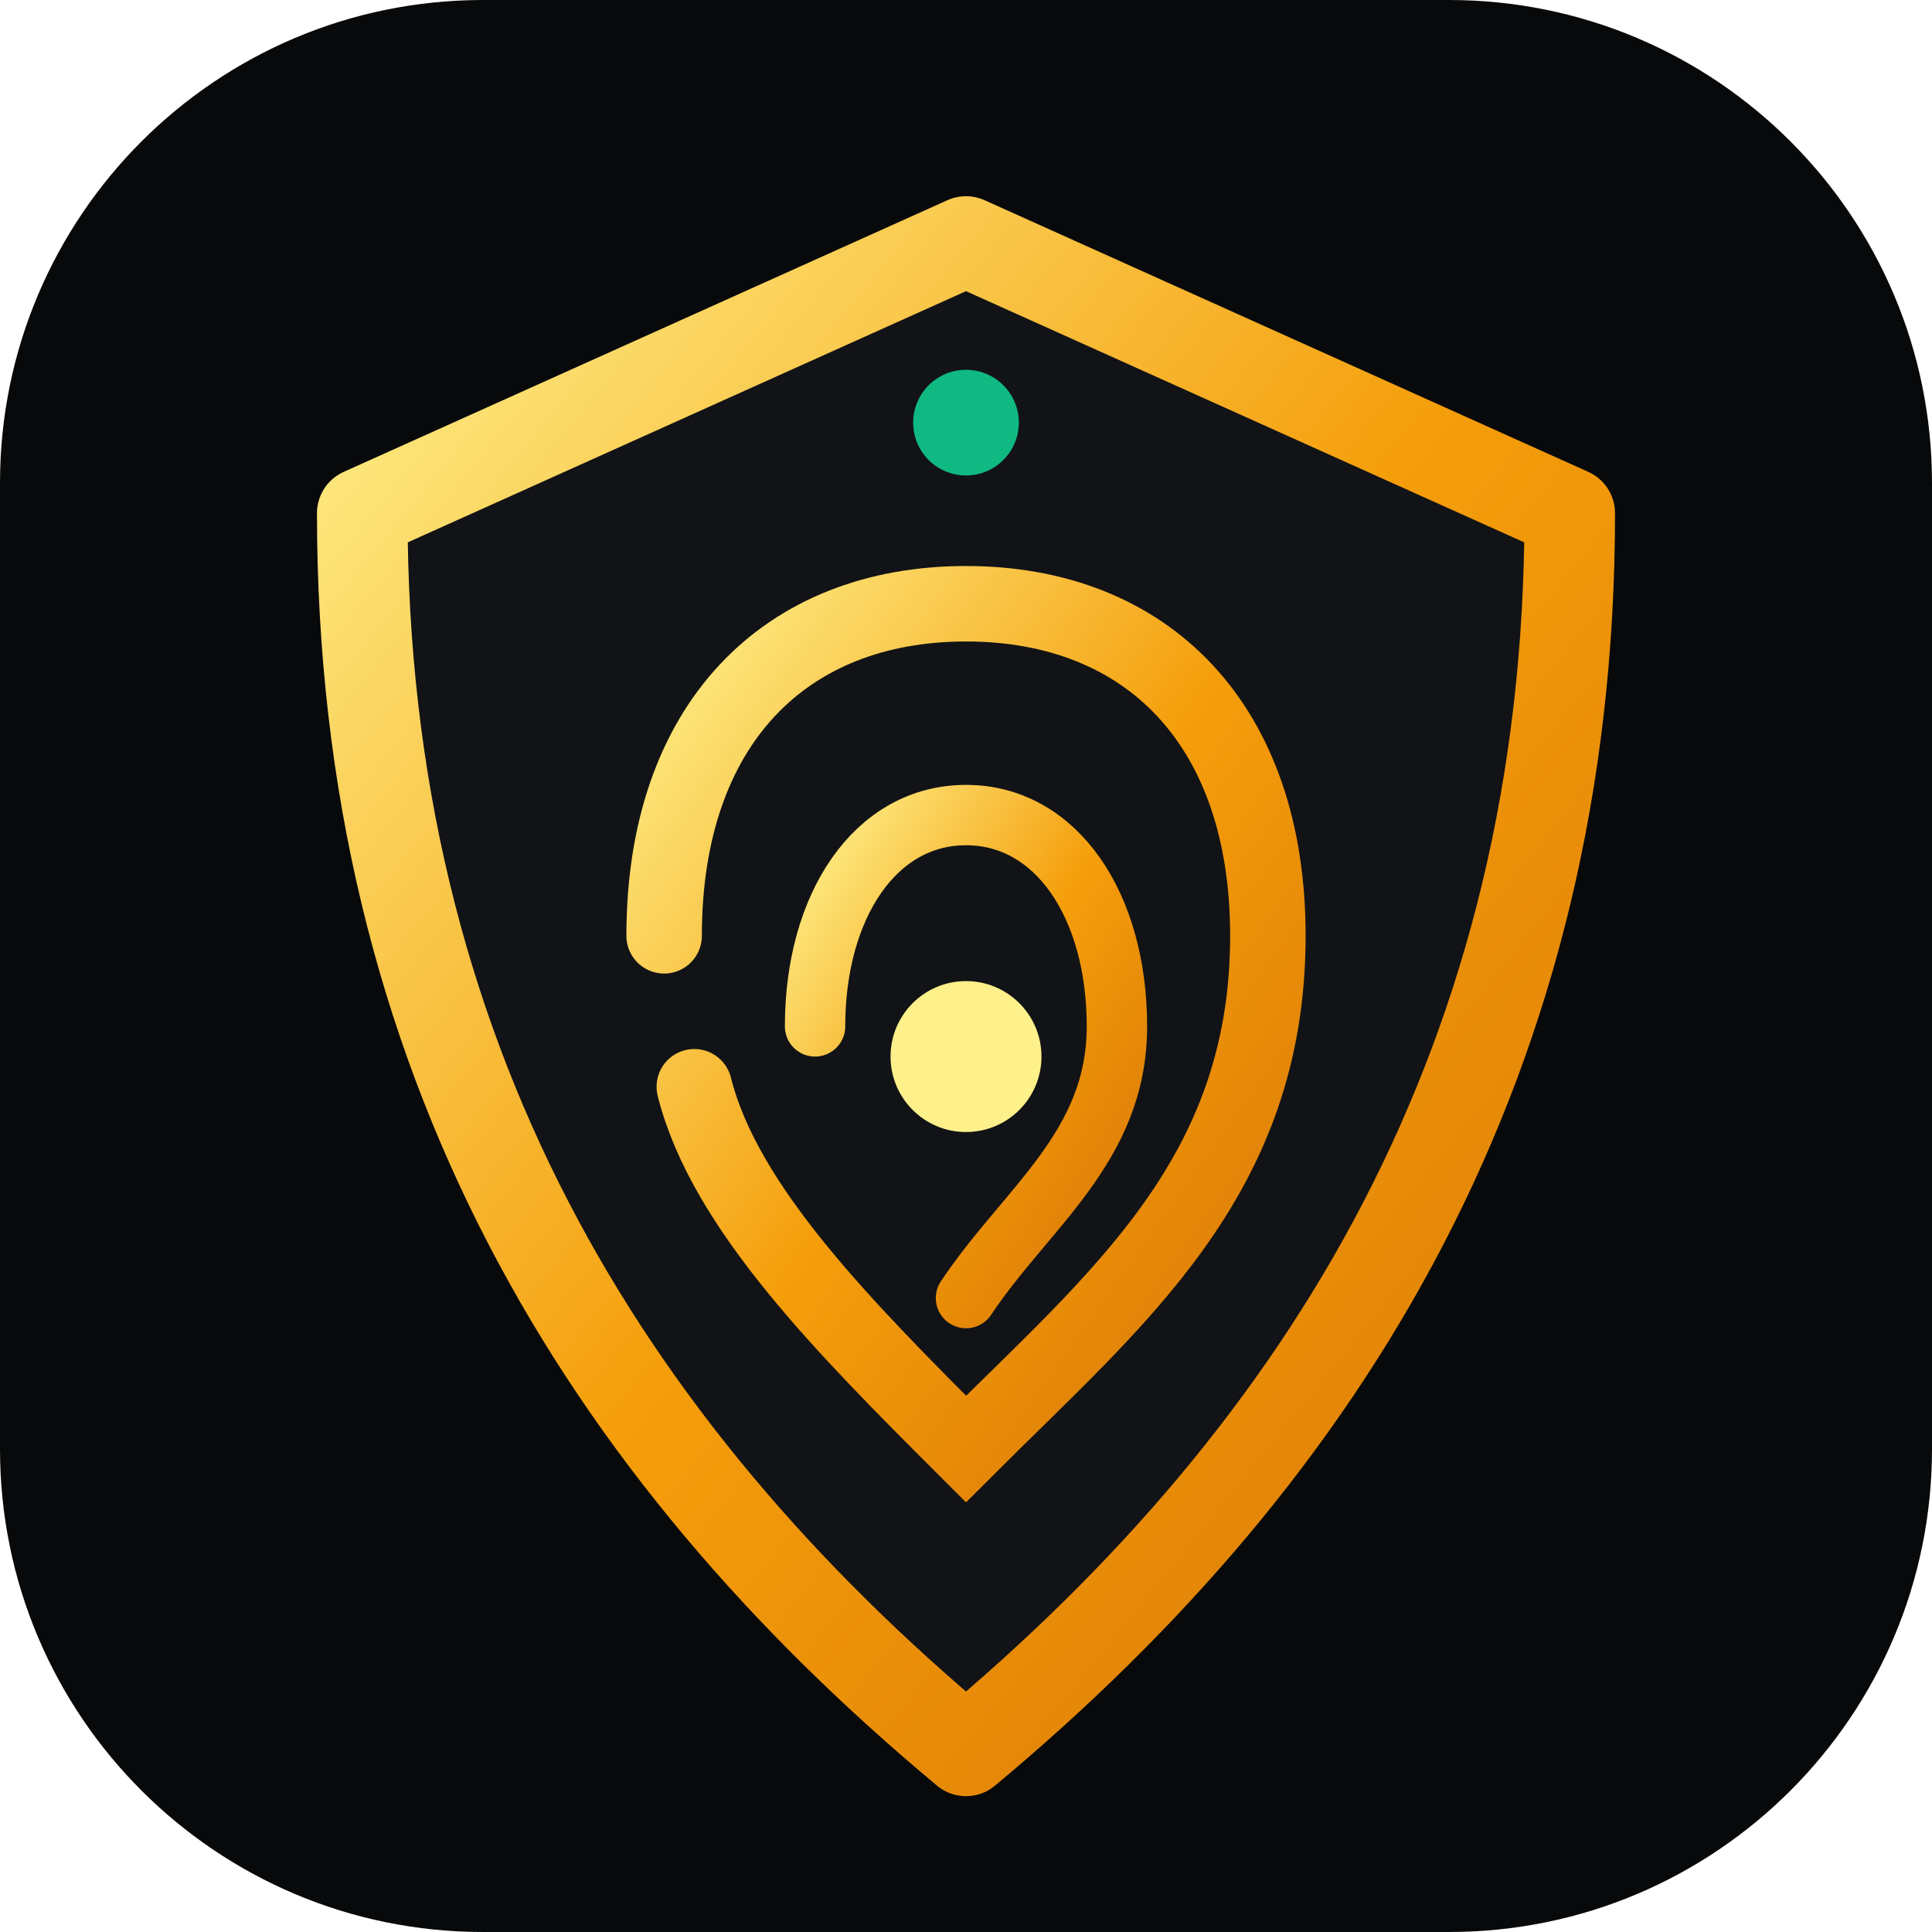
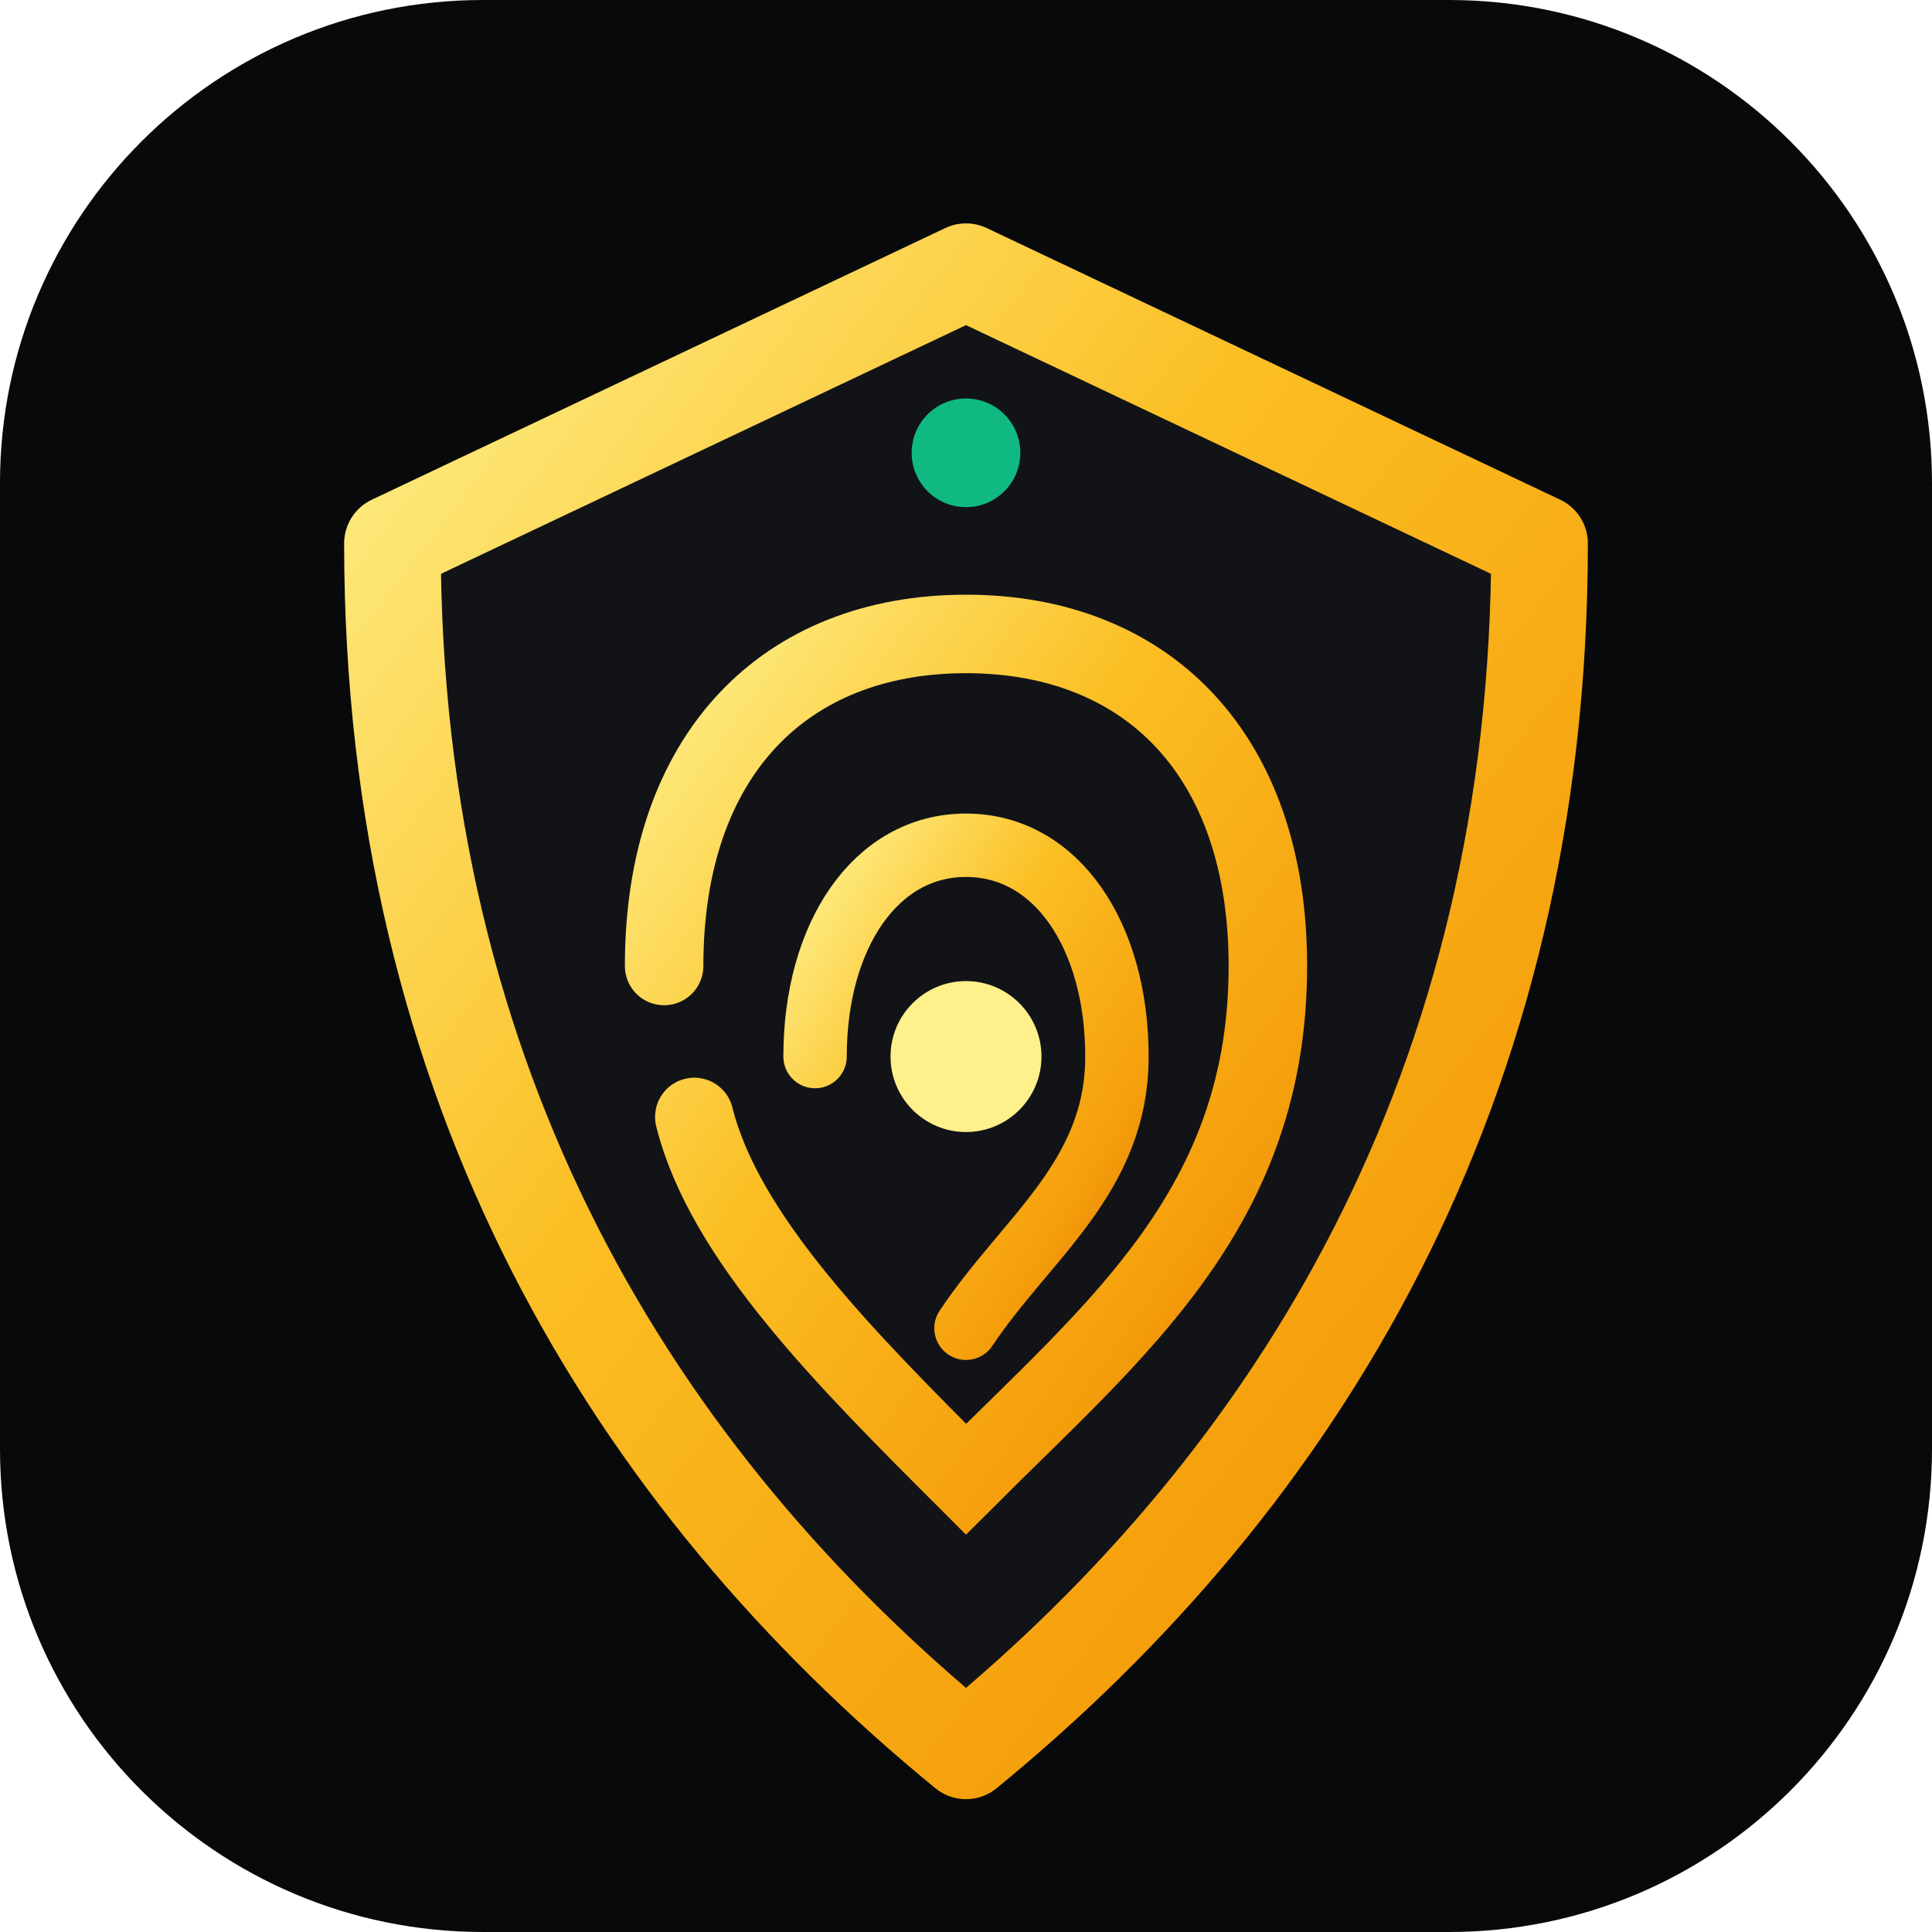
<svg xmlns="http://www.w3.org/2000/svg" viewBox="0 0 64 64" width="64" height="64">
  <defs>
-     <linearGradient id="favAmber" x1="0%" y1="0%" x2="100%" y2="100%">
+     <linearGradient id="favGold" x1="0%" y1="0%" x2="100%" y2="100%">
      <stop offset="0%" stop-color="#fef08a" />
-       <stop offset="50%" stop-color="#f59e0b" />
+       <stop offset="40%" stop-color="#fbbf24" />
+       <stop offset="80%" stop-color="#f59e0b" />
      <stop offset="100%" stop-color="#d97706" />
    </linearGradient>
  </defs>
  <rect width="64" height="64" rx="16" fill="#08090a" />
-   <path d="M32 8 L52 17 C52 35 44 48 32 58 C20 48 12 35 12 17 Z" fill="#121316" stroke="url(#favAmber)" stroke-width="3" stroke-linejoin="round" />
-   <path d="M22 31 C22 24 26 20 32 20 C38 20 42 24 42 31 C42 39 37 43 32 48 C28 44 24 40 23 36" fill="none" stroke="url(#favAmber)" stroke-width="2.5" stroke-linecap="round" />
-   <path d="M27 34 C27 30 29 27 32 27 C35 27 37 30 37 34 C37 38 34 40 32 43" fill="none" stroke="url(#favAmber)" stroke-width="2" stroke-linecap="round" />
+   <path d="M32 9 L51 18 C51 36 43 49 32 58 C21 49 13 36 13 18 Z" fill="#121317" stroke="url(#favGold)" stroke-width="3.2" stroke-linejoin="round" />
+   <path d="M22 32 C22 25 26 21 32 21 C38 21 42 25 42 32 C42 40 37 44 32 49 C28 45 24 41 23 37" fill="none" stroke="url(#favGold)" stroke-width="2.6" stroke-linecap="round" />
+   <path d="M27 35 C27 31 29 28 32 28 C35 28 37 31 37 35 C37 39 34 41 32 44" fill="none" stroke="url(#favGold)" stroke-width="2.1" stroke-linecap="round" />
  <circle cx="32" cy="35" r="2.5" fill="#fef08a" />
-   <circle cx="32" cy="14" r="1.75" fill="#10b981" />
+   <circle cx="32" cy="15" r="1.8" fill="#10b981" />
</svg>
